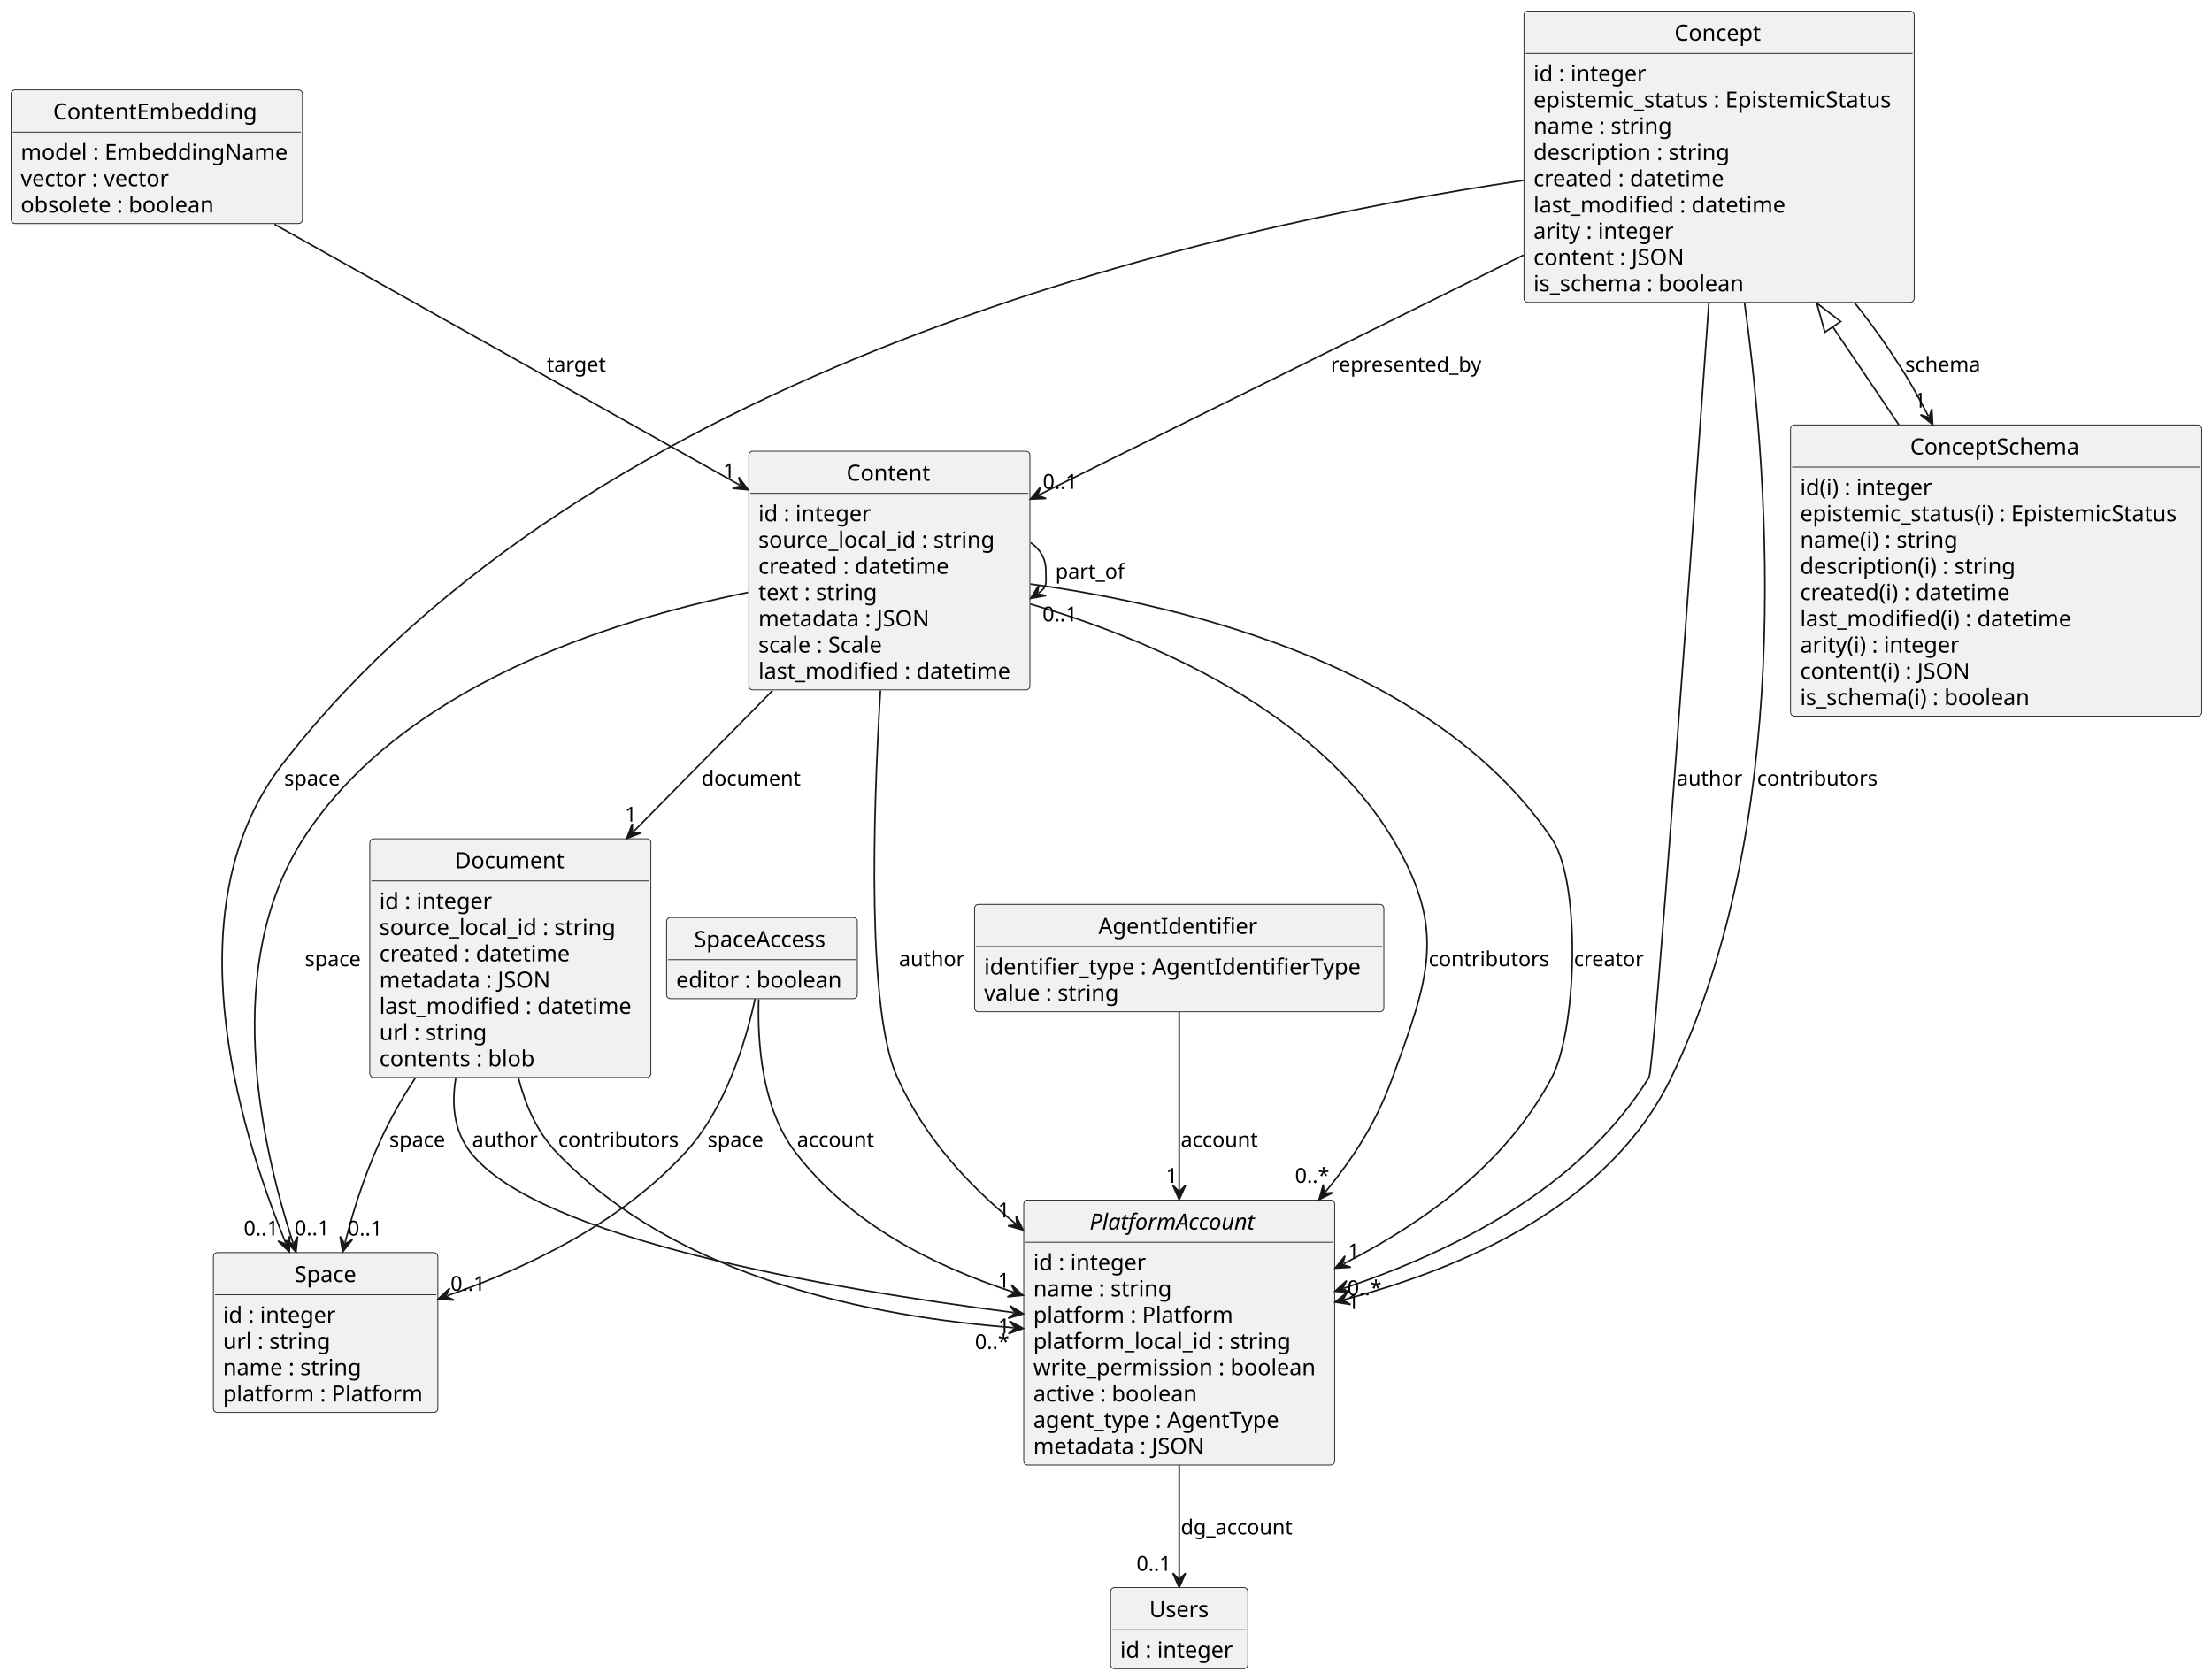
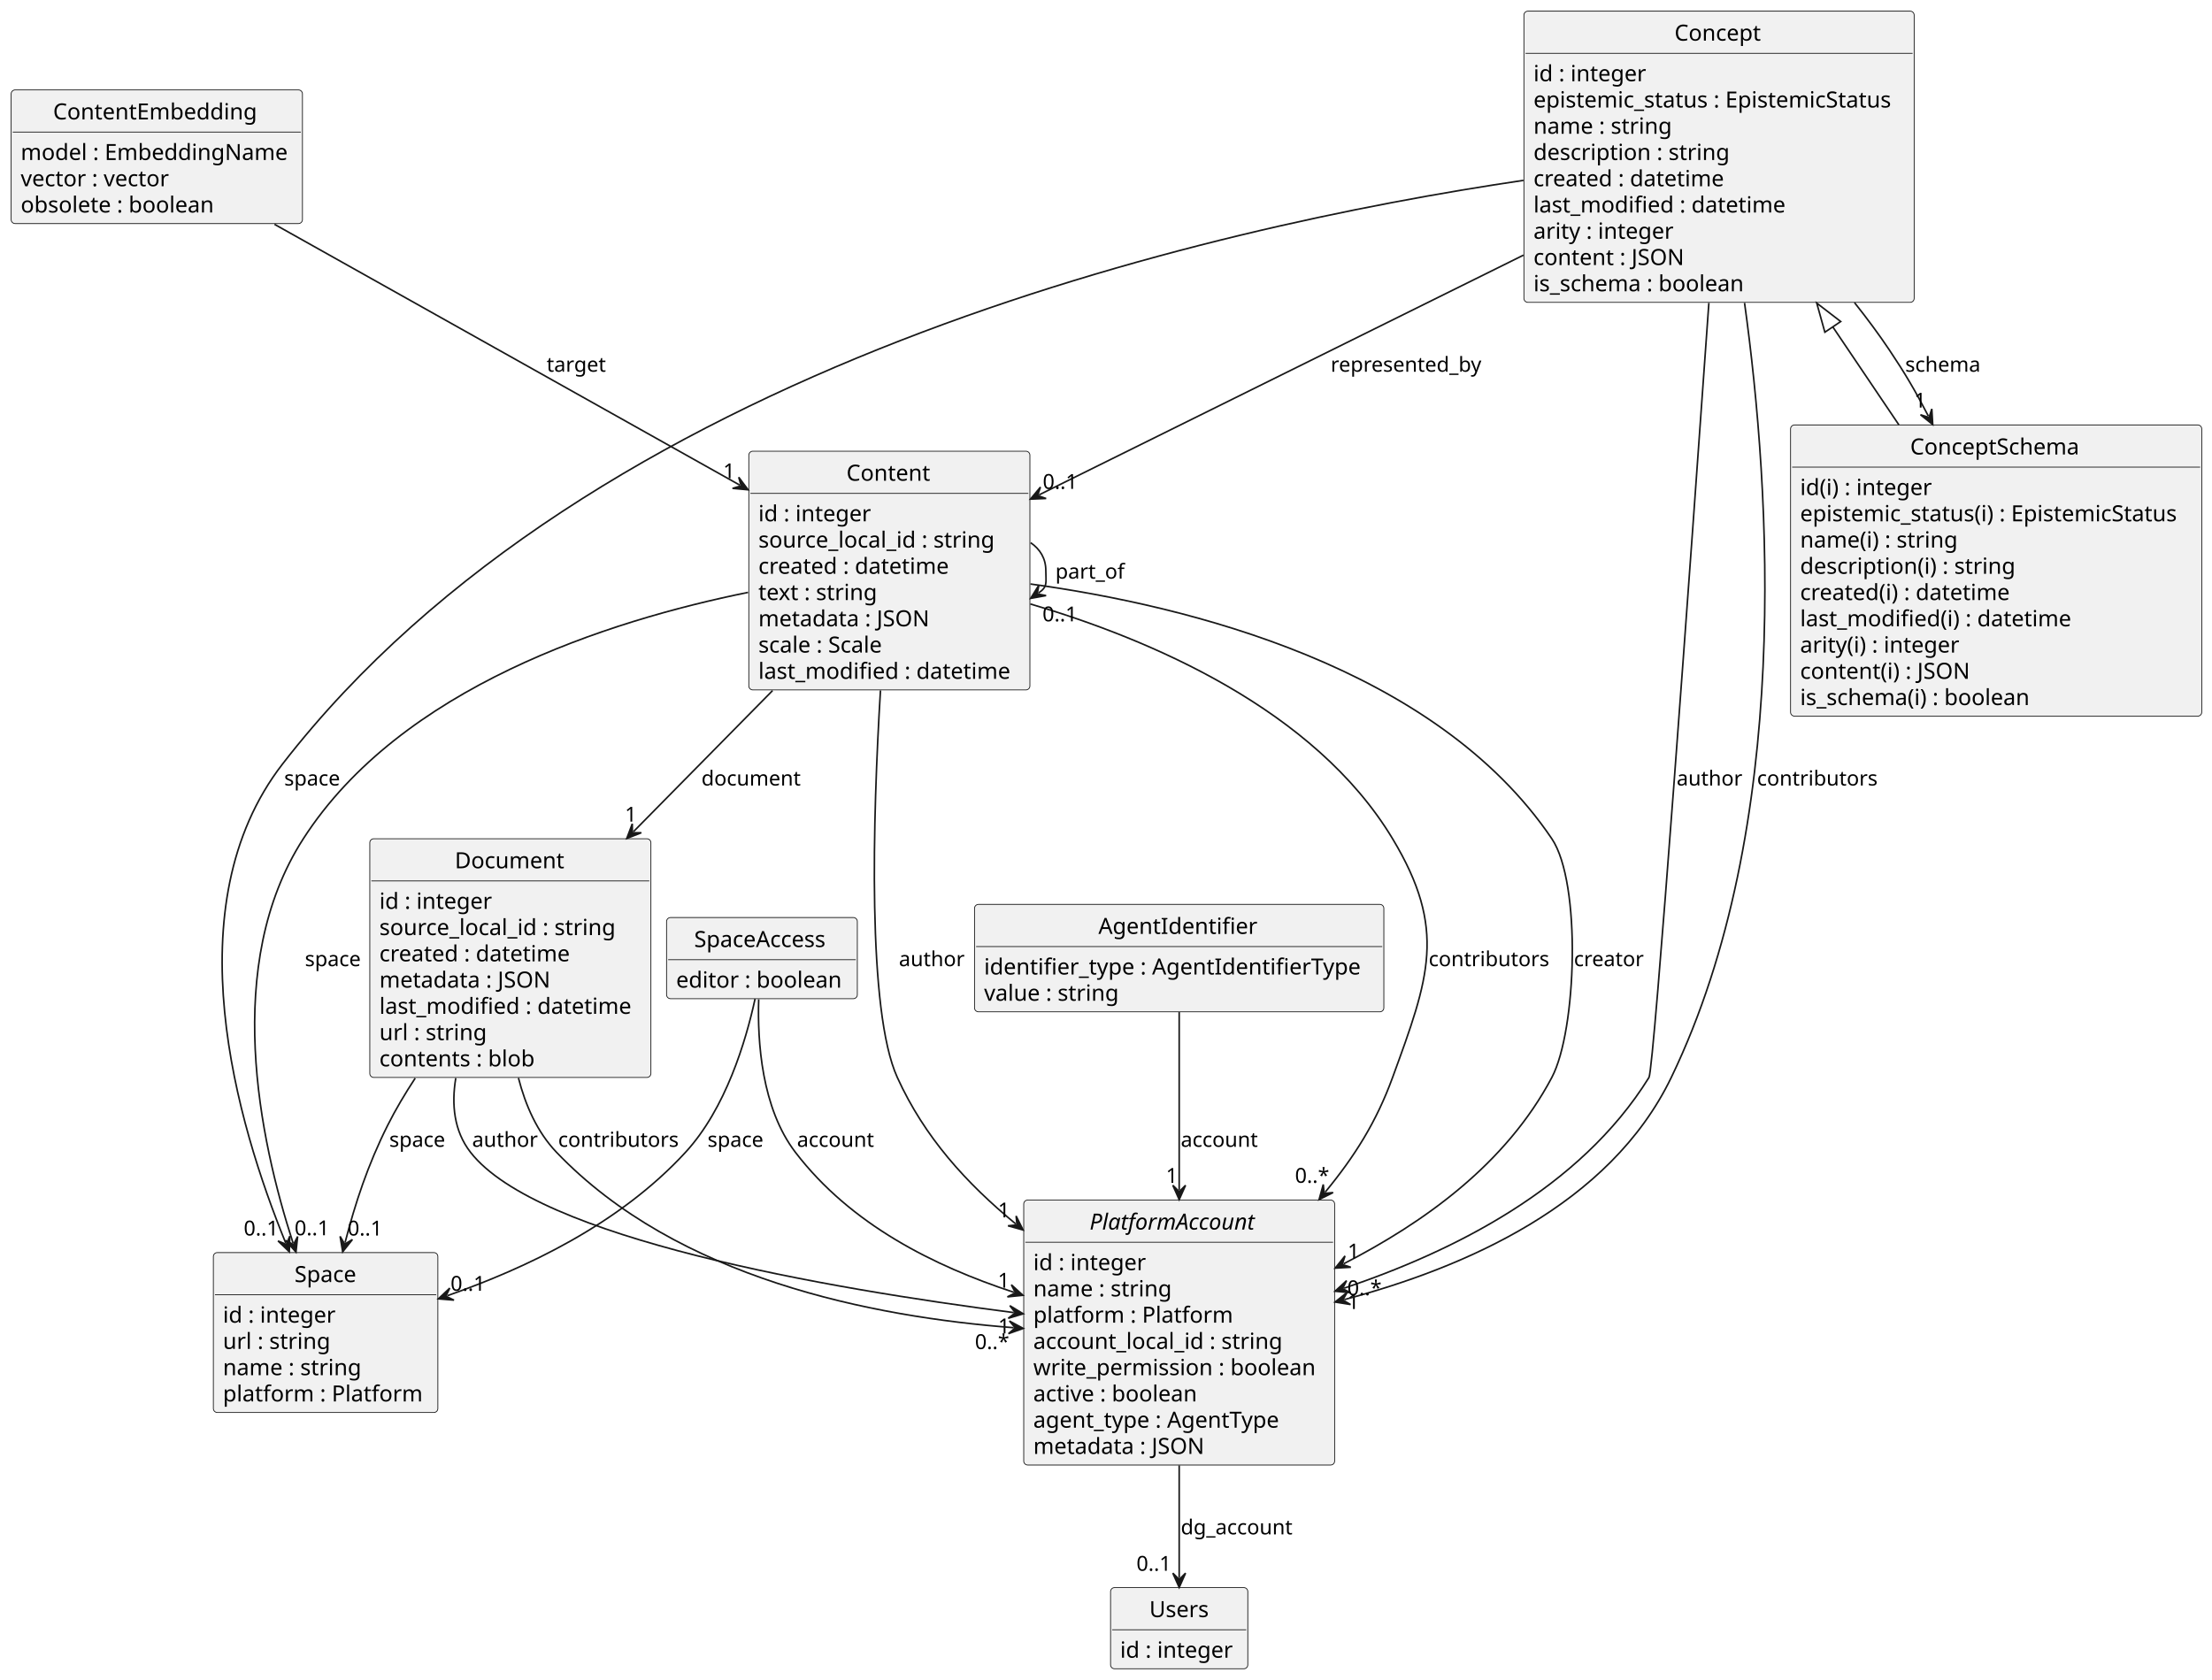
<svg xmlns="http://www.w3.org/2000/svg" xmlns:xlink="http://www.w3.org/1999/xlink" contentStyleType="text/css" data-diagram-type="CLASS" height="1055px" preserveAspectRatio="none" style="width:1389px;height:1055px;background:#FFFFFF;" version="1.1" viewBox="0 0 1389 1055" width="1389px" zoomAndPan="magnify">
  <defs />
  <g>
    <g class="entity" data-entity="PlatformAccount" data-source-line="4" data-uid="ent0002" id="entity_PlatformAccount">
      <a href="" target="_top" title="An account for an agent on a platform" xlink:actuate="onRequest" xlink:href="" xlink:show="new" xlink:title="An account for an agent on a platform" xlink:type="simple">
        <rect fill="#F1F1F1" height="166.394" rx="2.5" ry="2.5" style="stroke:#181818;stroke-width:0.5;" width="195.231" x="642.84" y="753.67" />
        <text fill="#000000" font-family="sans-serif" font-size="14" font-style="italic" lengthAdjust="spacing" textLength="112.513" x="684.199" y="772.205">PlatformAccount</text>
        <line style="stroke:#181818;stroke-width:0.5;" x1="643.84" x2="837.071" y1="780.158" y2="780.158" />
        <text fill="#000000" font-family="sans-serif" font-size="14" lengthAdjust="spacing" textLength="74.177" x="648.84" y="797.693">id : integer</text>
        <text fill="#000000" font-family="sans-serif" font-size="14" lengthAdjust="spacing" textLength="90.145" x="648.84" y="814.182">name : string</text>
        <text fill="#000000" font-family="sans-serif" font-size="14" lengthAdjust="spacing" textLength="128.96" x="648.84" y="830.67">platform : Platform</text>
-         <text fill="#000000" font-family="sans-serif" font-size="14" lengthAdjust="spacing" textLength="169.682" x="648.84" y="847.158">platform_local_id : string</text>
+         <text fill="#000000" font-family="sans-serif" font-size="14" lengthAdjust="spacing" textLength="164.596" x="648.84" y="847.158">account_local_id : string</text>
        <text fill="#000000" font-family="sans-serif" font-size="14" lengthAdjust="spacing" textLength="183.231" x="648.84" y="863.647">write_permission : boolean</text>
        <text fill="#000000" font-family="sans-serif" font-size="14" lengthAdjust="spacing" textLength="106.798" x="648.84" y="880.135">active : boolean</text>
        <text fill="#000000" font-family="sans-serif" font-size="14" lengthAdjust="spacing" textLength="160.528" x="648.84" y="896.623">agent_type : AgentType</text>
        <text fill="#000000" font-family="sans-serif" font-size="14" lengthAdjust="spacing" textLength="109.751" x="648.84" y="913.111">metadata : JSON</text>
      </a>
    </g>
    <g class="entity" data-entity="Users" data-source-line="14" data-uid="ent0003" id="entity_Users">
      <a href="" target="_top" title="A database user account. Managed by the auth infrastructure." xlink:actuate="onRequest" xlink:href="" xlink:show="new" xlink:title="A database user account. Managed by the auth infrastructure." xlink:type="simple">
        <rect fill="#F1F1F1" height="50.977" rx="2.5" ry="2.5" style="stroke:#181818;stroke-width:0.5;" width="86.177" x="697.37" y="997.06" />
        <text fill="#000000" font-family="sans-serif" font-size="14" lengthAdjust="spacing" textLength="37.502" x="721.707" y="1015.595">Users</text>
        <line style="stroke:#181818;stroke-width:0.5;" x1="698.37" x2="782.547" y1="1023.548" y2="1023.548" />
        <text fill="#000000" font-family="sans-serif" font-size="14" lengthAdjust="spacing" textLength="74.177" x="703.37" y="1041.083">id : integer</text>
      </a>
    </g>
    <g class="entity" data-entity="SpaceAccess" data-source-line="18" data-uid="ent0005" id="entity_SpaceAccess">
      <a href="" target="_top" title="An access control entry for a space" xlink:actuate="onRequest" xlink:href="" xlink:show="new" xlink:title="An access control entry for a space" xlink:type="simple">
        <rect fill="#F1F1F1" height="50.977" rx="2.5" ry="2.5" style="stroke:#181818;stroke-width:0.5;" width="119.789" x="418.56" y="576.23" />
        <text fill="#000000" font-family="sans-serif" font-size="14" lengthAdjust="spacing" textLength="85.128" x="435.891" y="594.765">SpaceAccess</text>
        <line style="stroke:#181818;stroke-width:0.5;" x1="419.56" x2="537.349" y1="602.718" y2="602.718" />
        <text fill="#000000" font-family="sans-serif" font-size="14" lengthAdjust="spacing" textLength="107.789" x="424.56" y="620.253">editor : boolean</text>
      </a>
    </g>
    <g class="entity" data-entity="Space" data-source-line="21" data-uid="ent0006" id="entity_Space">
      <a href="" target="_top" title="A space on a platform representing a community engaged in a conversation" xlink:actuate="onRequest" xlink:href="" xlink:show="new" xlink:title="A space on a platform representing a community engaged in a conversation" xlink:type="simple">
        <rect fill="#F1F1F1" height="100.441" rx="2.5" ry="2.5" style="stroke:#181818;stroke-width:0.5;" width="140.96" x="133.98" y="786.65" />
        <text fill="#000000" font-family="sans-serif" font-size="14" lengthAdjust="spacing" textLength="39.054" x="184.933" y="805.185">Space</text>
        <line style="stroke:#181818;stroke-width:0.5;" x1="134.98" x2="273.94" y1="813.138" y2="813.138" />
        <text fill="#000000" font-family="sans-serif" font-size="14" lengthAdjust="spacing" textLength="74.177" x="139.98" y="830.673">id : integer</text>
        <text fill="#000000" font-family="sans-serif" font-size="14" lengthAdjust="spacing" textLength="71.319" x="139.98" y="847.162">url : string</text>
        <text fill="#000000" font-family="sans-serif" font-size="14" lengthAdjust="spacing" textLength="90.145" x="139.98" y="863.65">name : string</text>
        <text fill="#000000" font-family="sans-serif" font-size="14" lengthAdjust="spacing" textLength="128.96" x="139.98" y="880.138">platform : Platform</text>
      </a>
    </g>
    <g class="entity" data-entity="Content" data-source-line="29" data-uid="ent0009" id="entity_Content">
      <a href="" target="_top" title="A unit of content" xlink:actuate="onRequest" xlink:href="" xlink:show="new" xlink:title="A unit of content" xlink:type="simple">
        <rect fill="#F1F1F1" height="149.906" rx="2.5" ry="2.5" style="stroke:#181818;stroke-width:0.5;" width="176.507" x="470.21" y="283.37" />
        <text fill="#000000" font-family="sans-serif" font-size="14" lengthAdjust="spacing" textLength="53.935" x="531.496" y="301.905">Content</text>
        <line style="stroke:#181818;stroke-width:0.5;" x1="471.21" x2="645.717" y1="309.858" y2="309.858" />
        <text fill="#000000" font-family="sans-serif" font-size="14" lengthAdjust="spacing" textLength="74.177" x="476.21" y="327.393">id : integer</text>
        <text fill="#000000" font-family="sans-serif" font-size="14" lengthAdjust="spacing" textLength="156.434" x="476.21" y="343.882">source_local_id : string</text>
        <text fill="#000000" font-family="sans-serif" font-size="14" lengthAdjust="spacing" textLength="123.3" x="476.21" y="360.37">created : datetime</text>
        <text fill="#000000" font-family="sans-serif" font-size="14" lengthAdjust="spacing" textLength="79.714" x="476.21" y="376.858">text : string</text>
        <text fill="#000000" font-family="sans-serif" font-size="14" lengthAdjust="spacing" textLength="109.751" x="476.21" y="393.347">metadata : JSON</text>
        <text fill="#000000" font-family="sans-serif" font-size="14" lengthAdjust="spacing" textLength="81.464" x="476.21" y="409.835">scale : Scale</text>
        <text fill="#000000" font-family="sans-serif" font-size="14" lengthAdjust="spacing" textLength="164.507" x="476.21" y="426.323">last_modified : datetime</text>
      </a>
    </g>
    <g class="entity" data-entity="Document" data-source-line="38" data-uid="ent0010" id="entity_Document">
      <a href="" target="_top" title="An external document, or a high-level unit on a platform (eg Roam page)" xlink:actuate="onRequest" xlink:href="" xlink:show="new" xlink:title="An external document, or a high-level unit on a platform (eg Roam page)" xlink:type="simple">
        <rect fill="#F1F1F1" height="149.906" rx="2.5" ry="2.5" style="stroke:#181818;stroke-width:0.5;" width="176.507" x="232.21" y="526.76" />
        <text fill="#000000" font-family="sans-serif" font-size="14" lengthAdjust="spacing" textLength="69.74" x="285.593" y="545.295">Document</text>
        <line style="stroke:#181818;stroke-width:0.5;" x1="233.21" x2="407.717" y1="553.248" y2="553.248" />
        <text fill="#000000" font-family="sans-serif" font-size="14" lengthAdjust="spacing" textLength="74.177" x="238.21" y="570.783">id : integer</text>
        <text fill="#000000" font-family="sans-serif" font-size="14" lengthAdjust="spacing" textLength="156.434" x="238.21" y="587.272">source_local_id : string</text>
        <text fill="#000000" font-family="sans-serif" font-size="14" lengthAdjust="spacing" textLength="123.3" x="238.21" y="603.76">created : datetime</text>
        <text fill="#000000" font-family="sans-serif" font-size="14" lengthAdjust="spacing" textLength="109.751" x="238.21" y="620.248">metadata : JSON</text>
        <text fill="#000000" font-family="sans-serif" font-size="14" lengthAdjust="spacing" textLength="164.507" x="238.21" y="636.737">last_modified : datetime</text>
        <text fill="#000000" font-family="sans-serif" font-size="14" lengthAdjust="spacing" textLength="71.319" x="238.21" y="653.225">url : string</text>
        <text fill="#000000" font-family="sans-serif" font-size="14" lengthAdjust="spacing" textLength="102.115" x="238.21" y="669.713">contents : blob</text>
      </a>
    </g>
    <g class="entity" data-entity="Concept" data-source-line="47" data-uid="ent0011" id="entity_Concept">
      <a href="" target="_top" title="An abstract concept, claim or relation" xlink:actuate="onRequest" xlink:href="" xlink:show="new" xlink:title="An abstract concept, claim or relation" xlink:type="simple">
        <rect fill="#F1F1F1" height="182.883" rx="2.5" ry="2.5" style="stroke:#181818;stroke-width:0.5;" width="245.051" x="956.93" y="7" />
        <text fill="#000000" font-family="sans-serif" font-size="14" lengthAdjust="spacing" textLength="55.993" x="1051.459" y="25.535">Concept</text>
        <line style="stroke:#181818;stroke-width:0.5;" x1="957.93" x2="1200.981" y1="33.488" y2="33.488" />
        <text fill="#000000" font-family="sans-serif" font-size="14" lengthAdjust="spacing" textLength="74.177" x="962.93" y="51.023">id : integer</text>
        <text fill="#000000" font-family="sans-serif" font-size="14" lengthAdjust="spacing" textLength="233.051" x="962.93" y="67.512">epistemic_status : EpistemicStatus</text>
        <text fill="#000000" font-family="sans-serif" font-size="14" lengthAdjust="spacing" textLength="90.145" x="962.93" y="84">name : string</text>
        <text fill="#000000" font-family="sans-serif" font-size="14" lengthAdjust="spacing" textLength="128.933" x="962.93" y="100.488">description : string</text>
        <text fill="#000000" font-family="sans-serif" font-size="14" lengthAdjust="spacing" textLength="123.3" x="962.93" y="116.977">created : datetime</text>
        <text fill="#000000" font-family="sans-serif" font-size="14" lengthAdjust="spacing" textLength="164.507" x="962.93" y="133.465">last_modified : datetime</text>
        <text fill="#000000" font-family="sans-serif" font-size="14" lengthAdjust="spacing" textLength="91.376" x="962.93" y="149.953">arity : integer</text>
        <text fill="#000000" font-family="sans-serif" font-size="14" lengthAdjust="spacing" textLength="97.822" x="962.93" y="166.441">content : JSON</text>
        <text fill="#000000" font-family="sans-serif" font-size="14" lengthAdjust="spacing" textLength="137.348" x="962.93" y="182.93">is_schema : boolean</text>
      </a>
    </g>
    <g class="entity" data-entity="AgentIdentifier" data-source-line="61" data-uid="ent0015" id="entity_AgentIdentifier">
      <a href="" target="_top" title="An identifying attribute associated with an agent, can be a basis for unification" xlink:actuate="onRequest" xlink:href="" xlink:show="new" xlink:title="An identifying attribute associated with an agent, can be a basis for unification" xlink:type="simple">
        <rect fill="#F1F1F1" height="67.465" rx="2.5" ry="2.5" style="stroke:#181818;stroke-width:0.5;" width="257.034" x="611.94" y="567.98" />
        <text fill="#000000" font-family="sans-serif" font-size="14" lengthAdjust="spacing" textLength="101.452" x="689.731" y="586.515">AgentIdentifier</text>
        <line style="stroke:#181818;stroke-width:0.5;" x1="612.94" x2="867.974" y1="594.468" y2="594.468" />
        <text fill="#000000" font-family="sans-serif" font-size="14" lengthAdjust="spacing" textLength="245.034" x="617.94" y="612.003">identifier_type : AgentIdentifierType</text>
        <text fill="#000000" font-family="sans-serif" font-size="14" lengthAdjust="spacing" textLength="88.368" x="617.94" y="628.492">value : string</text>
      </a>
    </g>
    <g class="entity" data-entity="ContentEmbedding" data-source-line="74" data-uid="ent0025" id="entity_ContentEmbedding">
      <a href="" target="_top" title="An embedding for a piece of content." xlink:actuate="onRequest" xlink:href="" xlink:show="new" xlink:title="An embedding for a piece of content." xlink:type="simple">
        <rect fill="#F1F1F1" height="83.953" rx="2.5" ry="2.5" style="stroke:#181818;stroke-width:0.5;" width="182.919" x="7" y="56.46" />
        <text fill="#000000" font-family="sans-serif" font-size="14" lengthAdjust="spacing" textLength="130.293" x="33.313" y="74.995">ContentEmbedding</text>
        <line style="stroke:#181818;stroke-width:0.5;" x1="8" x2="188.919" y1="82.948" y2="82.948" />
        <text fill="#000000" font-family="sans-serif" font-size="14" lengthAdjust="spacing" textLength="170.919" x="13" y="100.483">model : EmbeddingName</text>
        <text fill="#000000" font-family="sans-serif" font-size="14" lengthAdjust="spacing" textLength="96.852" x="13" y="116.972">vector : vector</text>
        <text fill="#000000" font-family="sans-serif" font-size="14" lengthAdjust="spacing" textLength="125.597" x="13" y="133.46">obsolete : boolean</text>
      </a>
    </g>
    <g class="entity" data-entity="ConceptSchema" data-source-line="82" data-uid="ent0029" id="entity_ConceptSchema">
      <a href="" target="_top" title="A Concept that describes a schema (type) for other concepts" xlink:actuate="onRequest" xlink:href="" xlink:show="new" xlink:title="A Concept that describes a schema (type) for other concepts" xlink:type="simple">
        <rect fill="#F1F1F1" height="182.883" rx="2.5" ry="2.5" style="stroke:#181818;stroke-width:0.5;" width="258.203" x="1124.36" y="266.88" />
        <text fill="#000000" font-family="sans-serif" font-size="14" lengthAdjust="spacing" textLength="107.994" x="1199.465" y="285.415">ConceptSchema</text>
        <line style="stroke:#181818;stroke-width:0.5;" x1="1125.36" x2="1381.563" y1="293.368" y2="293.368" />
        <text fill="#000000" font-family="sans-serif" font-size="14" lengthAdjust="spacing" textLength="87.329" x="1130.36" y="310.903">id(i) : integer</text>
        <text fill="#000000" font-family="sans-serif" font-size="14" lengthAdjust="spacing" textLength="246.203" x="1130.36" y="327.392">epistemic_status(i) : EpistemicStatus</text>
        <text fill="#000000" font-family="sans-serif" font-size="14" lengthAdjust="spacing" textLength="103.298" x="1130.36" y="343.88">name(i) : string</text>
        <text fill="#000000" font-family="sans-serif" font-size="14" lengthAdjust="spacing" textLength="142.085" x="1130.36" y="360.368">description(i) : string</text>
        <text fill="#000000" font-family="sans-serif" font-size="14" lengthAdjust="spacing" textLength="136.452" x="1130.36" y="376.857">created(i) : datetime</text>
        <text fill="#000000" font-family="sans-serif" font-size="14" lengthAdjust="spacing" textLength="177.659" x="1130.36" y="393.345">last_modified(i) : datetime</text>
        <text fill="#000000" font-family="sans-serif" font-size="14" lengthAdjust="spacing" textLength="104.528" x="1130.36" y="409.833">arity(i) : integer</text>
        <text fill="#000000" font-family="sans-serif" font-size="14" lengthAdjust="spacing" textLength="110.975" x="1130.36" y="426.321">content(i) : JSON</text>
        <text fill="#000000" font-family="sans-serif" font-size="14" lengthAdjust="spacing" textLength="150.5" x="1130.36" y="442.81">is_schema(i) : boolean</text>
      </a>
    </g>
    <g class="link" data-entity-1="PlatformAccount" data-entity-2="Users" data-source-line="17" data-uid="lnk4" id="link_PlatformAccount_Users">
      <path codeLine="17" d="M740.46,920.31 C740.46,948.16 740.46,971.17 740.46,990.96" fill="none" id="PlatformAccount-to-Users" style="stroke:#181818;stroke-width:1;" />
      <polygon fill="#181818" points="740.46,996.96,744.46,987.96,740.46,991.96,736.46,987.96,740.46,996.96" style="stroke:#181818;stroke-width:1;" />
      <text fill="#000000" font-family="sans-serif" font-size="13" lengthAdjust="spacing" textLength="72.268" x="741.46" y="963.628">dg_account</text>
      <text fill="#000000" font-family="sans-serif" font-size="13" lengthAdjust="spacing" textLength="24.667" x="713.617" y="986.501">0..1</text>
    </g>
    <g class="link" data-entity-1="SpaceAccess" data-entity-2="PlatformAccount" data-source-line="27" data-uid="lnk7" id="link_SpaceAccess_PlatformAccount">
      <path codeLine="27" d="M476.41,627.6 C475.57,654.08 478.21,695.92 499.46,723.67 C534.32,769.2 586.42,795.086 636.67,811.606" fill="none" id="SpaceAccess-to-PlatformAccount" style="stroke:#181818;stroke-width:1;" />
      <polygon fill="#181818" points="642.37,813.48,635.069,806.869,637.62,811.918,632.571,814.469,642.37,813.48" style="stroke:#181818;stroke-width:1;" />
      <text fill="#000000" font-family="sans-serif" font-size="13" lengthAdjust="spacing" textLength="49.48" x="500.46" y="720.238">account</text>
      <text fill="#000000" font-family="sans-serif" font-size="13" lengthAdjust="spacing" textLength="8.22" x="626.562" y="808.695">1</text>
    </g>
    <g class="link" data-entity-1="SpaceAccess" data-entity-2="Space" data-source-line="28" data-uid="lnk8" id="link_SpaceAccess_Space">
      <path codeLine="28" d="M474.14,627.3 C468.35,653.92 455.7,696.24 430.46,723.67 C388.71,769.04 330.212,796.445 280.912,813.725" fill="none" id="SpaceAccess-to-Space" style="stroke:#181818;stroke-width:1;" />
      <polygon fill="#181818" points="275.25,815.71,285.067,816.508,279.969,814.056,282.42,808.958,275.25,815.71" style="stroke:#181818;stroke-width:1;" />
      <text fill="#000000" font-family="sans-serif" font-size="13" lengthAdjust="spacing" textLength="35.89" x="444.29" y="720.238">space</text>
      <text fill="#000000" font-family="sans-serif" font-size="13" lengthAdjust="spacing" textLength="24.667" x="282.913" y="810.65">0..1</text>
    </g>
    <g class="link" data-entity-1="Content" data-entity-2="Space" data-source-line="58" data-uid="lnk12" id="link_Content_Space">
      <path codeLine="58" d="M469.72,372.04 C381.81,389.88 251.72,431.59 190.46,526.76 C139.58,605.81 162.954,715.521 184.014,780.641" fill="none" id="Content-to-Space" style="stroke:#181818;stroke-width:1;" />
      <polygon fill="#181818" points="185.86,786.35,186.897,776.556,184.321,781.593,179.285,779.018,185.86,786.35" style="stroke:#181818;stroke-width:1;" />
      <text fill="#000000" font-family="sans-serif" font-size="13" lengthAdjust="spacing" textLength="35.89" x="191.46" y="606.788">space</text>
      <text fill="#000000" font-family="sans-serif" font-size="13" lengthAdjust="spacing" textLength="24.667" x="184.979" y="775.781">0..1</text>
    </g>
    <g class="link" data-entity-1="Document" data-entity-2="Space" data-source-line="59" data-uid="lnk13" id="link_Document_Space">
      <path codeLine="59" d="M260.72,677.12 C254.39,686.75 248.45,696.73 243.46,706.67 C230.9,731.69 223.062,755.691 216.682,780.371" fill="none" id="Document-to-Space" style="stroke:#181818;stroke-width:1;" />
      <polygon fill="#181818" points="215.18,786.18,221.305,778.468,216.431,781.339,213.56,776.465,215.18,786.18" style="stroke:#181818;stroke-width:1;" />
      <text fill="#000000" font-family="sans-serif" font-size="13" lengthAdjust="spacing" textLength="35.89" x="244.46" y="720.238">space</text>
      <text fill="#000000" font-family="sans-serif" font-size="13" lengthAdjust="spacing" textLength="24.667" x="218.278" y="775.95">0..1</text>
    </g>
    <g class="link" data-entity-1="Concept" data-entity-2="Space" data-source-line="60" data-uid="lnk14" id="link_Concept_Space">
      <path codeLine="60" d="M956.65,113.27 C758.46,142.58 370.81,230.23 177.46,479.76 C108.34,568.96 148.884,705.764 179.404,780.604" fill="none" id="Concept-to-Space" style="stroke:#181818;stroke-width:1;" />
      <polygon fill="#181818" points="181.67,786.16,181.975,776.316,179.782,781.53,174.568,779.337,181.67,786.16" style="stroke:#181818;stroke-width:1;" />
      <text fill="#000000" font-family="sans-serif" font-size="13" lengthAdjust="spacing" textLength="35.89" x="178.46" y="493.328">space</text>
      <text fill="#000000" font-family="sans-serif" font-size="13" lengthAdjust="spacing" textLength="24.667" x="153.04" y="775.927">0..1</text>
    </g>
    <g class="link" data-entity-1="AgentIdentifier" data-entity-2="PlatformAccount" data-source-line="65" data-uid="lnk16" id="link_AgentIdentifier_PlatformAccount">
      <path codeLine="65" d="M740.46,635.63 C740.46,666.13 740.46,706.78 740.46,747.39" fill="none" id="AgentIdentifier-to-PlatformAccount" style="stroke:#181818;stroke-width:1;" />
      <polygon fill="#181818" points="740.46,753.39,744.46,744.39,740.46,748.39,736.46,744.39,740.46,753.39" style="stroke:#181818;stroke-width:1;" />
      <text fill="#000000" font-family="sans-serif" font-size="13" lengthAdjust="spacing" textLength="49.48" x="741.46" y="720.238">account</text>
      <text fill="#000000" font-family="sans-serif" font-size="13" lengthAdjust="spacing" textLength="8.22" x="732.114" y="742.87">1</text>
    </g>
    <g class="link" data-entity-1="Content" data-entity-2="PlatformAccount" data-source-line="66" data-uid="lnk17" id="link_Content_PlatformAccount">
      <path codeLine="66" d="M552.88,433.62 C548.05,513.6 544.49,634.98 563.46,676.67 C580.58,714.29 606.701,742.993 637.821,768.653" fill="none" id="Content-to-PlatformAccount" style="stroke:#181818;stroke-width:1;" />
      <polygon fill="#181818" points="642.45,772.47,638.051,763.658,638.592,769.289,632.961,769.831,642.45,772.47" style="stroke:#181818;stroke-width:1;" />
      <text fill="#000000" font-family="sans-serif" font-size="13" lengthAdjust="spacing" textLength="41.482" x="564.46" y="606.788">author</text>
      <text fill="#000000" font-family="sans-serif" font-size="13" lengthAdjust="spacing" textLength="8.22" x="626.649" y="764.546">1</text>
    </g>
    <g class="link" data-entity-1="Content" data-entity-2="PlatformAccount" data-source-line="69" data-uid="lnk20" id="link_Content_PlatformAccount">
      <path codeLine="69" d="M646.97,379.3 C722.17,401.46 825.48,445.37 874.46,526.76 C908.81,583.85 897.29,614.08 874.46,676.67 C864.37,704.33 850.934,725.879 832.115,748.729" fill="none" id="Content-to-PlatformAccount-1" style="stroke:#181818;stroke-width:1;" />
      <polygon fill="#181818" points="828.3,753.36,837.109,748.956,831.479,749.5,830.934,743.87,828.3,753.36" style="stroke:#181818;stroke-width:1;" />
      <text fill="#000000" font-family="sans-serif" font-size="13" lengthAdjust="spacing" textLength="77.695" x="897.12" y="606.788">contributors</text>
      <text fill="#000000" font-family="sans-serif" font-size="13" lengthAdjust="spacing" textLength="22.712" x="813.176" y="742.837">0..*</text>
    </g>
    <g class="link" data-entity-1="Content" data-entity-2="PlatformAccount" data-source-line="72" data-uid="lnk23" id="link_Content_PlatformAccount">
      <path codeLine="72" d="M647.06,366.77 C745.9,380.37 901.47,418.7 974.46,526.76 C993.11,554.37 990.04,647.22 974.46,676.67 C945.62,731.17 894.156,767.756 843.736,793.686" fill="none" id="Content-to-PlatformAccount-2" style="stroke:#181818;stroke-width:1;" />
      <polygon fill="#181818" points="838.4,796.43,848.233,795.871,842.846,794.143,844.574,788.757,838.4,796.43" style="stroke:#181818;stroke-width:1;" />
      <text fill="#000000" font-family="sans-serif" font-size="13" lengthAdjust="spacing" textLength="44.567" x="988.32" y="606.788">creator</text>
      <text fill="#000000" font-family="sans-serif" font-size="13" lengthAdjust="spacing" textLength="8.22" x="846.214" y="790.34">1</text>
    </g>
    <g class="link" data-entity-1="Document" data-entity-2="PlatformAccount" data-source-line="67" data-uid="lnk18" id="link_Document_PlatformAccount">
      <path codeLine="67" d="M286.2,677.06 C283.44,693.67 285.05,710.31 295.46,723.67 C337.67,777.84 518.839,809.163 636.589,824.343" fill="none" id="Document-to-PlatformAccount" style="stroke:#181818;stroke-width:1;" />
      <polygon fill="#181818" points="642.54,825.11,634.125,819.992,637.581,824.471,633.102,827.926,642.54,825.11" style="stroke:#181818;stroke-width:1;" />
      <text fill="#000000" font-family="sans-serif" font-size="13" lengthAdjust="spacing" textLength="41.482" x="296.46" y="720.238">author</text>
      <text fill="#000000" font-family="sans-serif" font-size="13" lengthAdjust="spacing" textLength="8.22" x="626.745" y="837.364">1</text>
    </g>
    <g class="link" data-entity-1="Document" data-entity-2="PlatformAccount" data-source-line="70" data-uid="lnk21" id="link_Document_PlatformAccount">
      <path codeLine="70" d="M325.55,676.97 C329.93,694.07 337.29,710.95 349.46,723.67 C425.5,803.14 547.758,826.978 636.538,833.828" fill="none" id="Document-to-PlatformAccount-1" style="stroke:#181818;stroke-width:1;" />
      <polygon fill="#181818" points="642.52,834.29,633.854,829.61,637.535,833.905,633.239,837.586,642.52,834.29" style="stroke:#181818;stroke-width:1;" />
      <text fill="#000000" font-family="sans-serif" font-size="13" lengthAdjust="spacing" textLength="77.695" x="350.46" y="720.238">contributors</text>
      <text fill="#000000" font-family="sans-serif" font-size="13" lengthAdjust="spacing" textLength="22.712" x="612.207" y="847.247">0..*</text>
    </g>
    <g class="link" data-entity-1="Concept" data-entity-2="PlatformAccount" data-source-line="68" data-uid="lnk19" id="link_Concept_PlatformAccount">
      <path codeLine="68" d="M1073.07,190.24 C1061.65,351.51 1038.63,671.56 1035.46,676.67 C991.98,746.78 911.896,786.133 843.996,809.023" fill="none" id="Concept-to-PlatformAccount" style="stroke:#181818;stroke-width:1;" />
      <polygon fill="#181818" points="838.31,810.94,848.116,811.855,843.048,809.343,845.561,804.274,838.31,810.94" style="stroke:#181818;stroke-width:1;" />
      <text fill="#000000" font-family="sans-serif" font-size="13" lengthAdjust="spacing" textLength="41.482" x="1052.83" y="493.328">author</text>
      <text fill="#000000" font-family="sans-serif" font-size="13" lengthAdjust="spacing" textLength="8.22" x="846.117" y="822.109">1</text>
    </g>
    <g class="link" data-entity-1="Concept" data-entity-2="PlatformAccount" data-source-line="71" data-uid="lnk22" id="link_Concept_PlatformAccount">
      <path codeLine="71" d="M1095.47,190.25 C1111.87,308.65 1125.42,519.17 1049.46,676.67 C1010.66,757.12 919.249,796.208 844.129,816.178" fill="none" id="Concept-to-PlatformAccount-1" style="stroke:#181818;stroke-width:1;" />
      <polygon fill="#181818" points="838.33,817.72,848.056,819.274,843.162,816.435,846,811.542,838.33,817.72" style="stroke:#181818;stroke-width:1;" />
      <text fill="#000000" font-family="sans-serif" font-size="13" lengthAdjust="spacing" textLength="77.695" x="1103.29" y="493.328">contributors</text>
      <text fill="#000000" font-family="sans-serif" font-size="13" lengthAdjust="spacing" textLength="22.712" x="846.01" y="813.426">0..*</text>
    </g>
    <g class="link" data-entity-1="Content" data-entity-2="Document" data-source-line="73" data-uid="lnk24" id="link_Content_Document">
      <path codeLine="73" d="M485.11,433.72 C456.02,463.22 426.852,492.807 397.782,522.297" fill="none" id="Content-to-Document" style="stroke:#181818;stroke-width:1;" />
      <polygon fill="#181818" points="393.57,526.57,402.737,522.969,397.08,523.009,397.039,517.352,393.57,526.57" style="stroke:#181818;stroke-width:1;" />
      <text fill="#000000" font-family="sans-serif" font-size="13" lengthAdjust="spacing" textLength="63.204" x="440.46" y="493.328">document</text>
      <text fill="#000000" font-family="sans-serif" font-size="13" lengthAdjust="spacing" textLength="8.22" x="392.384" y="516.019">1</text>
    </g>
    <g class="link" data-entity-1="ContentEmbedding" data-entity-2="Content" data-source-line="79" data-uid="lnk26" id="link_ContentEmbedding_Content">
      <path codeLine="79" d="M172.37,140.87 C253.38,186.29 378.086,256.206 464.536,304.666" fill="none" id="ContentEmbedding-to-Content" style="stroke:#181818;stroke-width:1;" />
      <polygon fill="#181818" points="469.77,307.6,463.875,299.71,465.409,305.155,459.963,306.688,469.77,307.6" style="stroke:#181818;stroke-width:1;" />
      <text fill="#000000" font-family="sans-serif" font-size="13" lengthAdjust="spacing" textLength="37.572" x="343.25" y="233.448">target</text>
      <text fill="#000000" font-family="sans-serif" font-size="13" lengthAdjust="spacing" textLength="8.22" x="454.103" y="300.36">1</text>
    </g>
    <g class="link" data-entity-1="Content" data-entity-2="Content" data-source-line="80" data-uid="lnk27" id="link_Content_Content">
      <path codeLine="80" d="M647.18,340.83 C653.11,344.88 656.71,350.71 656.71,358.32 C656.71,365.94 658.065,368.376 652.135,372.426" fill="none" id="Content-to-Content" style="stroke:#181818;stroke-width:1;" />
      <polygon fill="#181818" points="647.18,375.81,656.868,374.037,651.309,372.99,652.356,367.431,647.18,375.81" style="stroke:#181818;stroke-width:1;" />
      <text fill="#000000" font-family="sans-serif" font-size="13" lengthAdjust="spacing" textLength="44.808" x="662.71" y="363.388">part_of</text>
      <text fill="#000000" font-family="sans-serif" font-size="13" lengthAdjust="spacing" textLength="24.667" x="654.601" y="390.225">0..1</text>
    </g>
    <g class="link" data-entity-1="Concept" data-entity-2="Content" data-source-line="81" data-uid="lnk28" id="link_Concept_Content">
      <path codeLine="81" d="M956.65,160.23 C861.58,207.28 737.567,268.668 652.427,310.808" fill="none" id="Concept-to-Content" style="stroke:#181818;stroke-width:1;" />
      <polygon fill="#181818" points="647.05,313.47,656.89,313.063,651.531,311.252,653.342,305.893,647.05,313.47" style="stroke:#181818;stroke-width:1;" />
      <text fill="#000000" font-family="sans-serif" font-size="13" lengthAdjust="spacing" textLength="97.005" x="835.58" y="233.448">represented_by</text>
      <text fill="#000000" font-family="sans-serif" font-size="13" lengthAdjust="spacing" textLength="24.667" x="654.777" y="307.042">0..1</text>
    </g>
    <g class="link" data-entity-1="Concept" data-entity-2="ConceptSchema" data-source-line="93" data-uid="lnk30" id="link_Concept_ConceptSchema">
      <path codeLine="93" d="M1164.52,190.07 C1172.31,199.85 1179.77,209.89 1186.46,219.88 C1196.21,234.44 1202.63,245.297 1210.88,261.297" fill="none" id="Concept-to-ConceptSchema" style="stroke:#181818;stroke-width:1;" />
      <polygon fill="#181818" points="1213.63,266.63,1213.061,256.798,1211.339,262.186,1205.95,260.464,1213.63,266.63" style="stroke:#181818;stroke-width:1;" />
      <text fill="#000000" font-family="sans-serif" font-size="13" lengthAdjust="spacing" textLength="47.912" x="1196.36" y="233.448">schema</text>
      <text fill="#000000" font-family="sans-serif" font-size="13" lengthAdjust="spacing" textLength="8.22" x="1202.009" y="255.997">1</text>
    </g>
    <g class="link" data-entity-1="Concept" data-entity-2="ConceptSchema" data-source-line="94" data-uid="lnk31" id="link_Concept_ConceptSchema">
      <path codeLine="94" d="M1150.876,205.282 C1167.606,230.082 1175.66,242.01 1192.37,266.79" fill="none" id="Concept-backto-ConceptSchema" style="stroke:#181818;stroke-width:1;" />
      <polygon fill="none" points="1140.81,190.36,1145.902,208.637,1155.85,201.927,1140.81,190.36" style="stroke:#181818;stroke-width:1;" />
    </g>
  </g>
</svg>
